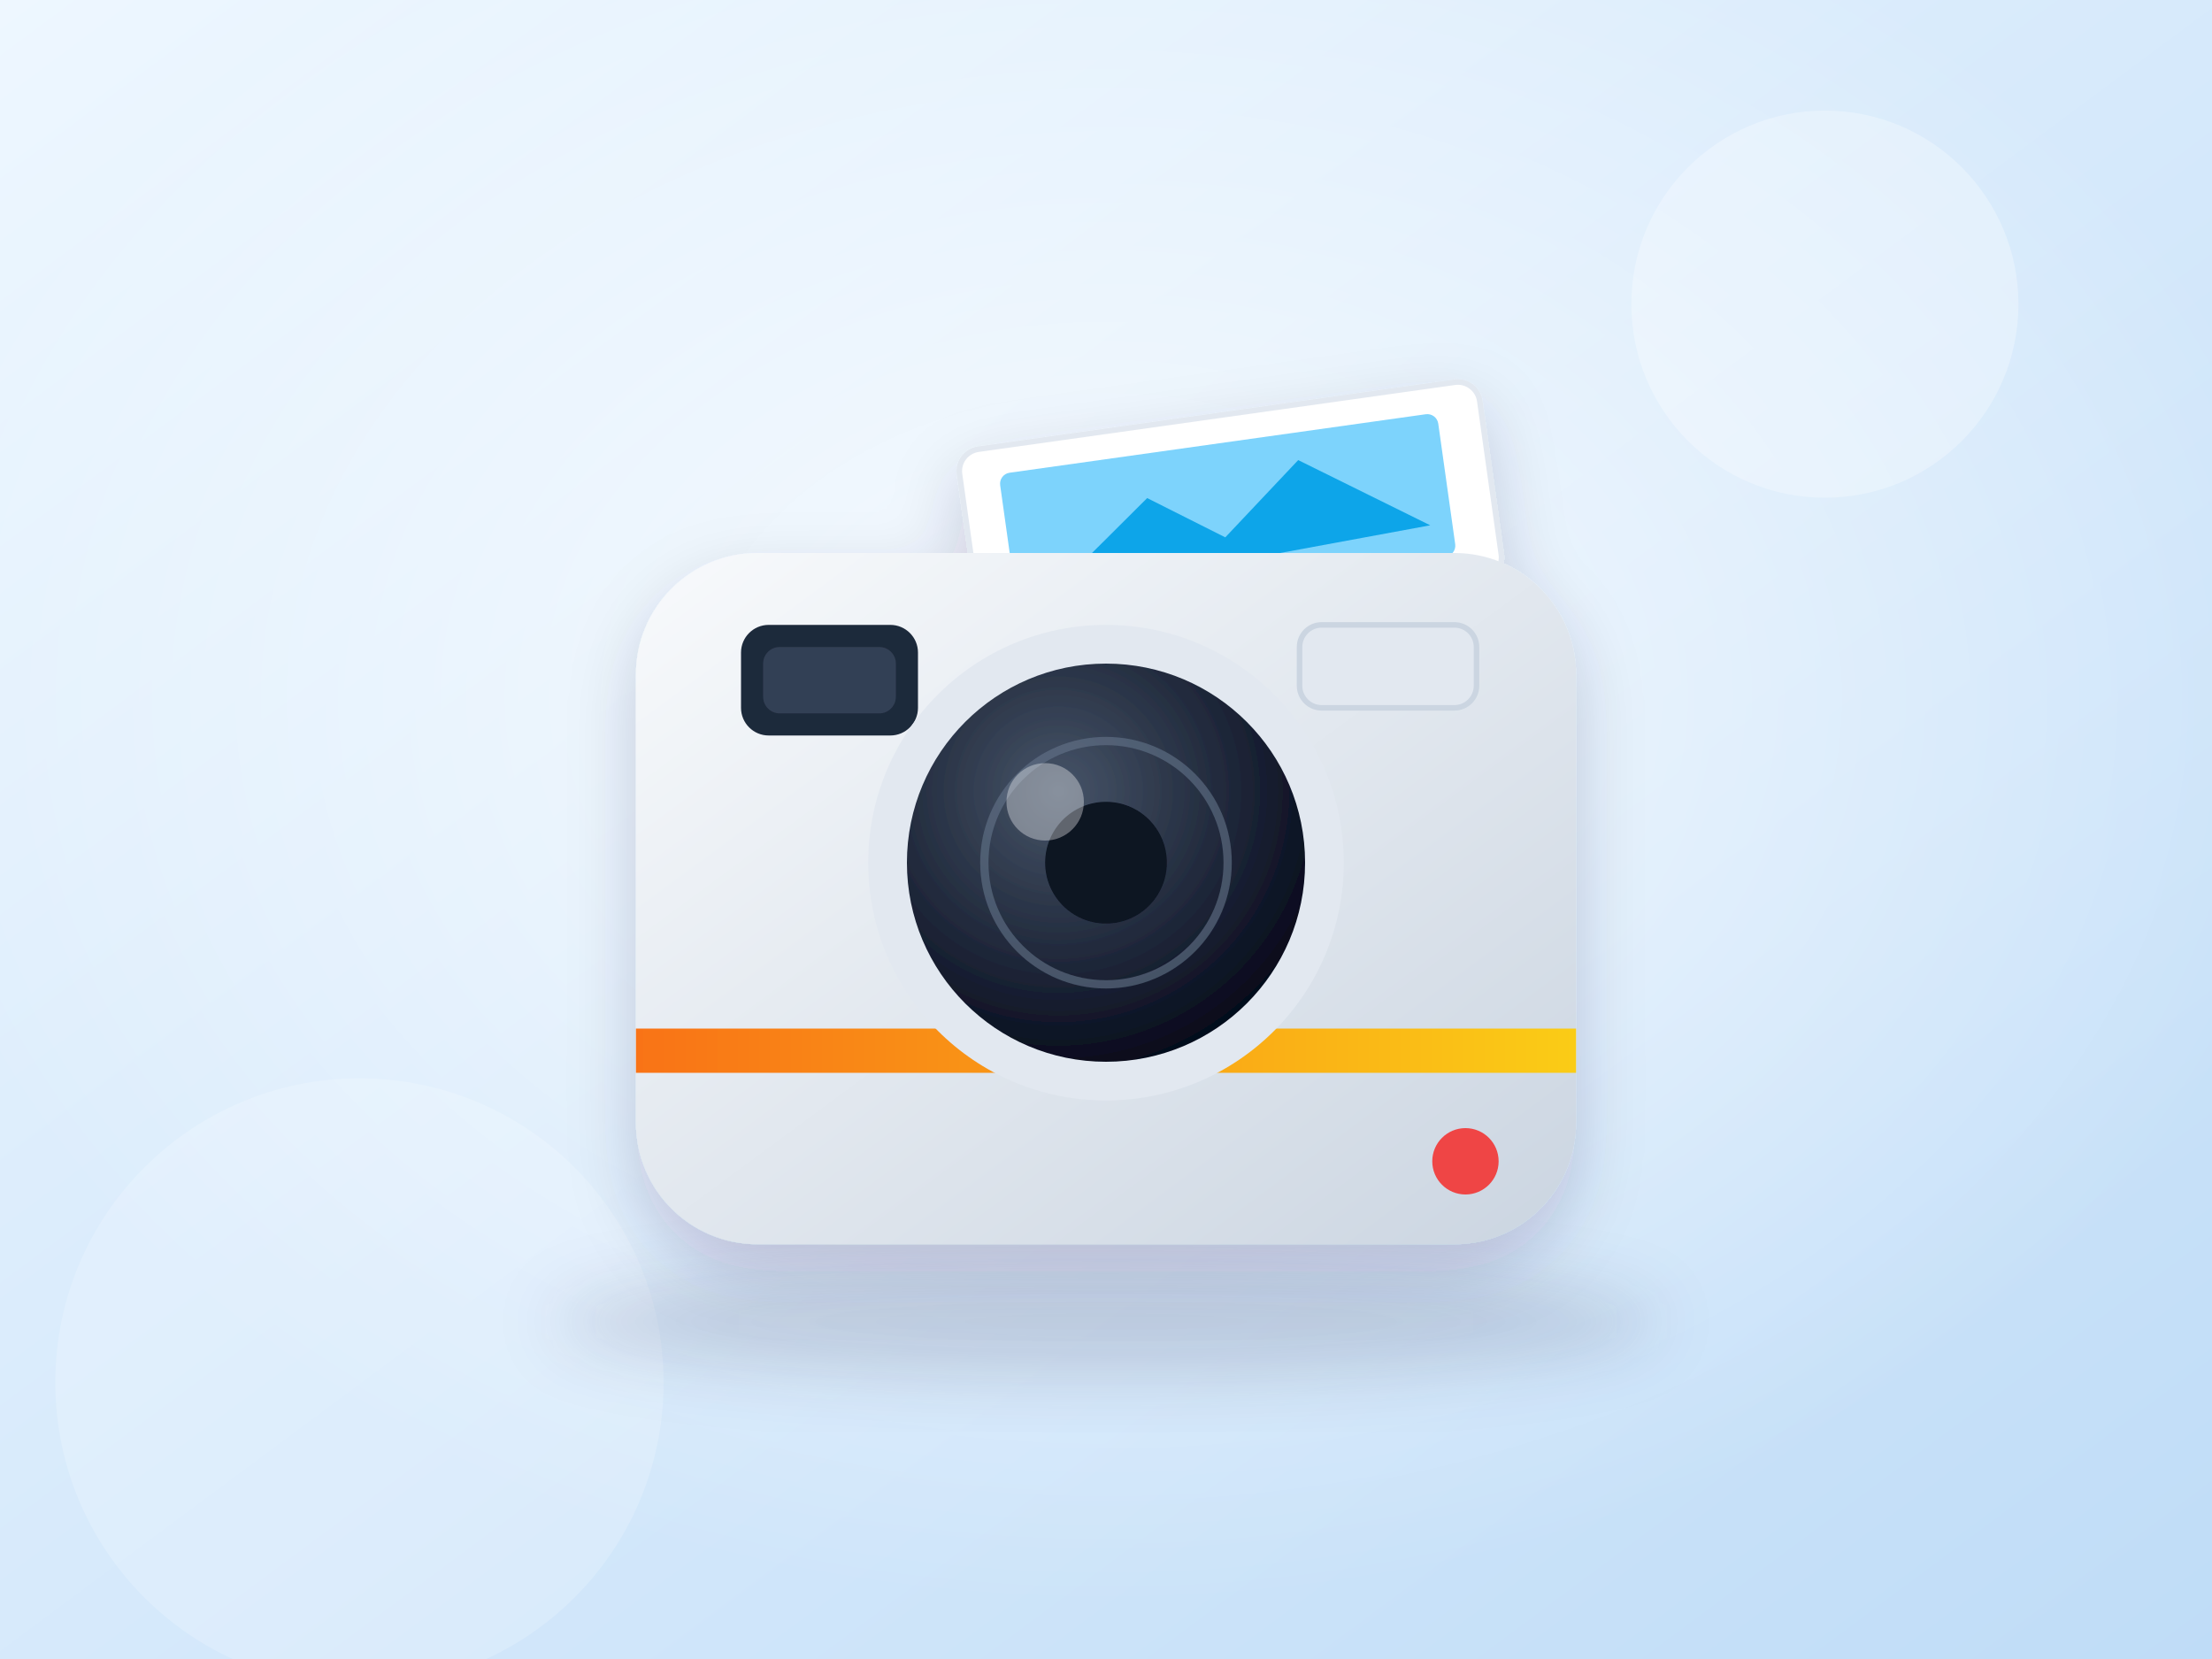
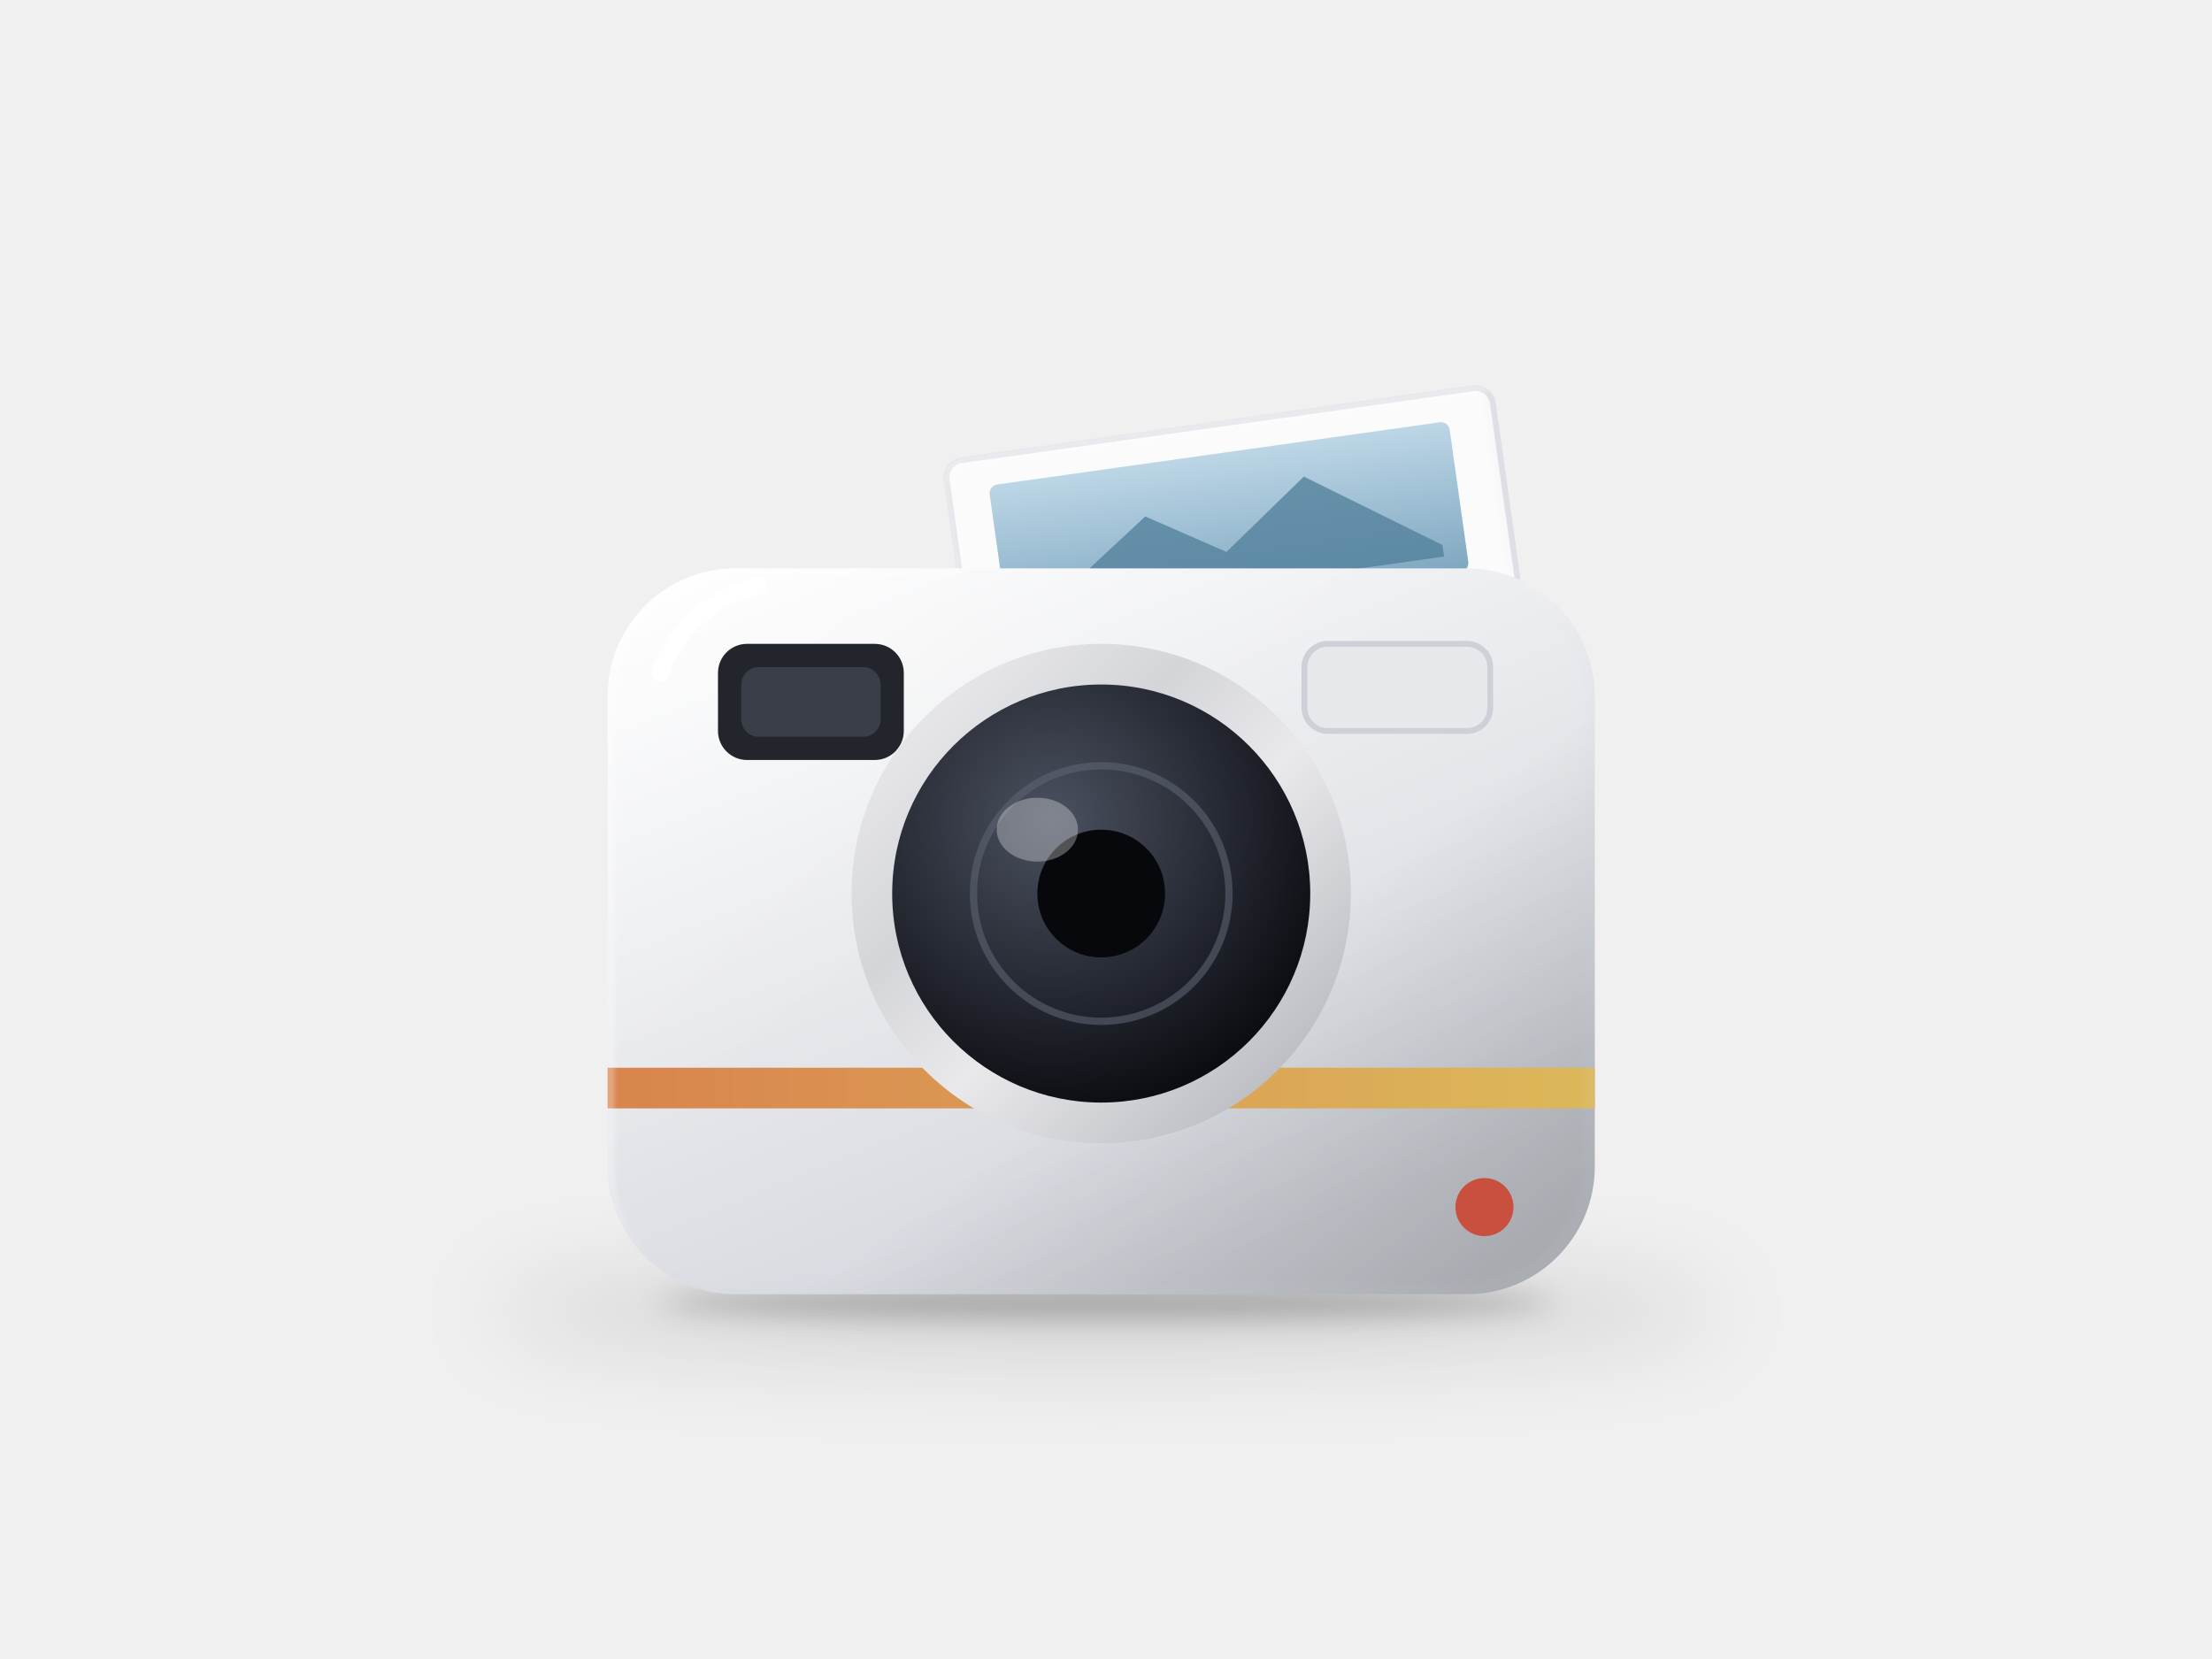
<svg xmlns="http://www.w3.org/2000/svg" viewBox="0 0 800 600" width="800" height="600">
  <defs>
-     <linearGradient id="bg" x1="0" y1="0" x2="1" y2="1">
-       <stop offset="0" stop-color="#eef7ff" />
-       <stop offset="1" stop-color="#bfdcf7" />
+     <linearGradient id="key" x1="0" y1="0" x2="1" y2="1">
+       <stop offset="0" stop-color="#fff" stop-opacity=".34" />
+       <stop offset=".42" stop-color="#fff" stop-opacity="0" />
+       <stop offset=".6" stop-color="#000" stop-opacity="0" />
+       <stop offset="1" stop-color="#000" stop-opacity=".24" />
    </linearGradient>
-     <radialGradient id="spot" cx="0.5" cy="0.42" r="0.55">
-       <stop offset="0" stop-color="#fff" stop-opacity="0.75" />
-       <stop offset="1" stop-color="#fff" stop-opacity="0" />
-     </radialGradient>
-     <filter id="soft" x="-50%" y="-50%" width="200%" height="200%">
-       <feGaussianBlur stdDeviation="12" />
+     <linearGradient id="alu" x1="0" y1="0" x2="1" y2="1">
+       <stop offset="0" stop-color="#f2f2f4" />
+       <stop offset="0.35" stop-color="#d4d5d9" />
+       <stop offset="0.55" stop-color="#e9e9ec" />
+       <stop offset="1" stop-color="#a9abb1" />
+     </linearGradient>
+     <filter id="studio" filterUnits="userSpaceOnUse" x="60" y="40" width="680" height="520" color-interpolation-filters="sRGB">
+       <feOffset in="SourceAlpha" dx="2" dy="2" result="a" />
+       <feComposite in="SourceAlpha" in2="a" operator="out" result="b" />
+       <feGaussianBlur in="b" stdDeviation="0.9" result="c" />
+       <feComposite in="c" in2="SourceAlpha" operator="in" result="d" />
+       <feFlood flood-color="#fff" flood-opacity=".42" />
+       <feComposite in2="d" operator="in" result="spec" />
+       <feOffset in="SourceAlpha" dx="-2.5" dy="-2.5" result="e" />
+       <feComposite in="SourceAlpha" in2="e" operator="out" result="f" />
+       <feGaussianBlur in="f" stdDeviation="2" result="g" />
+       <feComposite in="g" in2="SourceAlpha" operator="in" result="h" />
+       <feFlood flood-color="#cdd3dd" flood-opacity=".2" />
+       <feComposite in2="h" operator="in" result="rim" />
+       <feMerge>
+         <feMergeNode in="SourceGraphic" />
+         <feMergeNode in="spec" />
+         <feMergeNode in="rim" />
+       </feMerge>
    </filter>
-     <filter id="lift" x="-20%" y="-20%" width="140%" height="140%">
-       <feDropShadow dx="0" dy="10" stdDeviation="12" flood-color="#1e1b4b" flood-opacity="0.18" />
+     <filter id="contact" x="-15%" y="-300%" width="130%" height="700%">
+       <feGaussianBlur stdDeviation="5" />
    </filter>
-     <linearGradient id="shell" x1="0" y1="0" x2="1" y2="1">
-       <stop offset="0" stop-color="#f8fafc" />
-       <stop offset="1" stop-color="#cbd5e1" />
+     <filter id="ambient" x="-30%" y="-300%" width="160%" height="700%">
+       <feGaussianBlur stdDeviation="16" />
+     </filter>
+     <linearGradient id="body" x1="0" y1="0" x2="0.55" y2="1">
+       <stop offset="0" stop-color="#ffffff" />
+       <stop offset="1" stop-color="#d2d5dc" />
    </linearGradient>
-     <radialGradient id="lens" cx="0.38" cy="0.32" r="0.75">
-       <stop offset="0" stop-color="#475569" />
-       <stop offset="1" stop-color="#020617" />
+     <radialGradient id="lens" cx="0.38" cy="0.32" r="0.78">
+       <stop offset="0" stop-color="#4b5160" />
+       <stop offset="1" stop-color="#05060a" />
    </radialGradient>
    <linearGradient id="stripe" x1="0" y1="0" x2="1" y2="0">
-       <stop offset="0" stop-color="#f97316" />
-       <stop offset="1" stop-color="#facc15" />
+       <stop offset="0" stop-color="#d9844e" />
+       <stop offset="1" stop-color="#dcb85a" />
+     </linearGradient>
+     <linearGradient id="photo" x1="0" y1="0" x2="0" y2="1">
+       <stop offset="0" stop-color="#bcd6e6" />
+       <stop offset="1" stop-color="#7fa7c0" />
    </linearGradient>
  </defs>
-   <rect width="800" height="600" fill="url(#bg)" />
-   <rect width="800" height="600" fill="url(#spot)" />
-   <circle cx="660" cy="110" r="70" fill="#fff" opacity="0.28" />
-   <circle cx="130" cy="500" r="110" fill="#fff" opacity="0.18" />
-   <ellipse cx="400" cy="478" rx="200" ry="20" fill="#1e1b4b" opacity="0.16" filter="url(#soft)" />
-   <g filter="url(#lift)">
-     <rect x="350" y="150" width="190" height="72" rx="8" fill="#ffffff" stroke="#e2e8f0" stroke-width="2" transform="rotate(-8 445 186)" />
-     <rect x="364" y="160" width="160" height="52" rx="4" fill="#7dd3fc" transform="rotate(-8 445 186)" />
-     <path d="M376 206 l40 -30 l26 18 l30 -24 l44 30" fill="#0ea5e9" transform="rotate(-8 445 186)" />
-     <rect x="230" y="200" width="340" height="250" rx="44" fill="url(#shell)" />
-     <rect x="230" y="372" width="340" height="16" fill="url(#stripe)" />
-     <rect x="268" y="226" width="64" height="40" rx="10" fill="#1e293b" />
-     <rect x="276" y="234" width="48" height="24" rx="6" fill="#334155" />
-     <rect x="470" y="226" width="64" height="30" rx="8" fill="#e2e8f0" stroke="#cbd5e1" stroke-width="2" />
-     <circle cx="400" cy="312" r="86" fill="#e2e8f0" />
-     <circle cx="400" cy="312" r="72" fill="url(#lens)" />
-     <circle cx="400" cy="312" r="44" fill="none" stroke="#64748b" stroke-width="3" opacity="0.6" />
-     <circle cx="400" cy="312" r="22" fill="#0b1220" />
-     <circle cx="378" cy="290" r="14" fill="#fff" opacity="0.35" />
-     <circle cx="530" cy="420" r="12" fill="#ef4444" />
+   <ellipse cx="400" cy="474" rx="222.25" ry="16" fill="#000" opacity=".13" filter="url(#ambient)" />
+   <ellipse cx="400" cy="471" rx="161.31" ry="6" fill="#000" opacity=".24" filter="url(#contact)" />
+   <g transform="translate(-21.73 -4.44) scale(1.05)">
+     <g filter="url(#studio)">
+       <g transform="rotate(-8 445 186)">
+         <rect x="350" y="150" width="190" height="72" rx="6" fill="#fbfbfc" stroke="#dfe1e6" stroke-width="2" />
+         <rect x="364" y="160" width="160" height="52" rx="3" fill="url(#photo)" />
+         <path d="M376 206 l40 -28 l26 16 l30 -22 l44 30 v4 h-140 Z" fill="#4f7d98" opacity=".75" />
+       </g>
+       <rect x="230" y="200" width="340" height="250" rx="44" fill="url(#body)" />
+       <rect x="230" y="200" width="340" height="250" rx="44" fill="url(#key)" />
+       <rect x="230" y="372" width="340" height="14" fill="url(#stripe)" />
+       <rect x="268" y="226" width="64" height="40" rx="10" fill="#22252c" />
+       <rect x="276" y="234" width="48" height="24" rx="6" fill="#3a3e48" />
+       <rect x="470" y="226" width="64" height="30" rx="8" fill="#e6e8ec" stroke="#cdd0d7" stroke-width="2" />
+       <circle cx="400" cy="312" r="86" fill="url(#alu)" />
+       <circle cx="400" cy="312" r="72" fill="url(#lens)" />
+       <circle cx="400" cy="312" r="44" fill="none" stroke="#5c6270" stroke-width="2.5" opacity=".6" />
+       <circle cx="400" cy="312" r="22" fill="#07080c" />
+       <ellipse cx="378" cy="290" rx="14" ry="11" fill="#fff" opacity=".3" />
+       <circle cx="532" cy="420" r="10" fill="#c9503f" />
+       <path d="M248 236 C254 220 266 210 282 206" stroke="#fff" stroke-width="6" fill="none" stroke-linecap="round" opacity=".9" />
+     </g>
  </g>
</svg>
